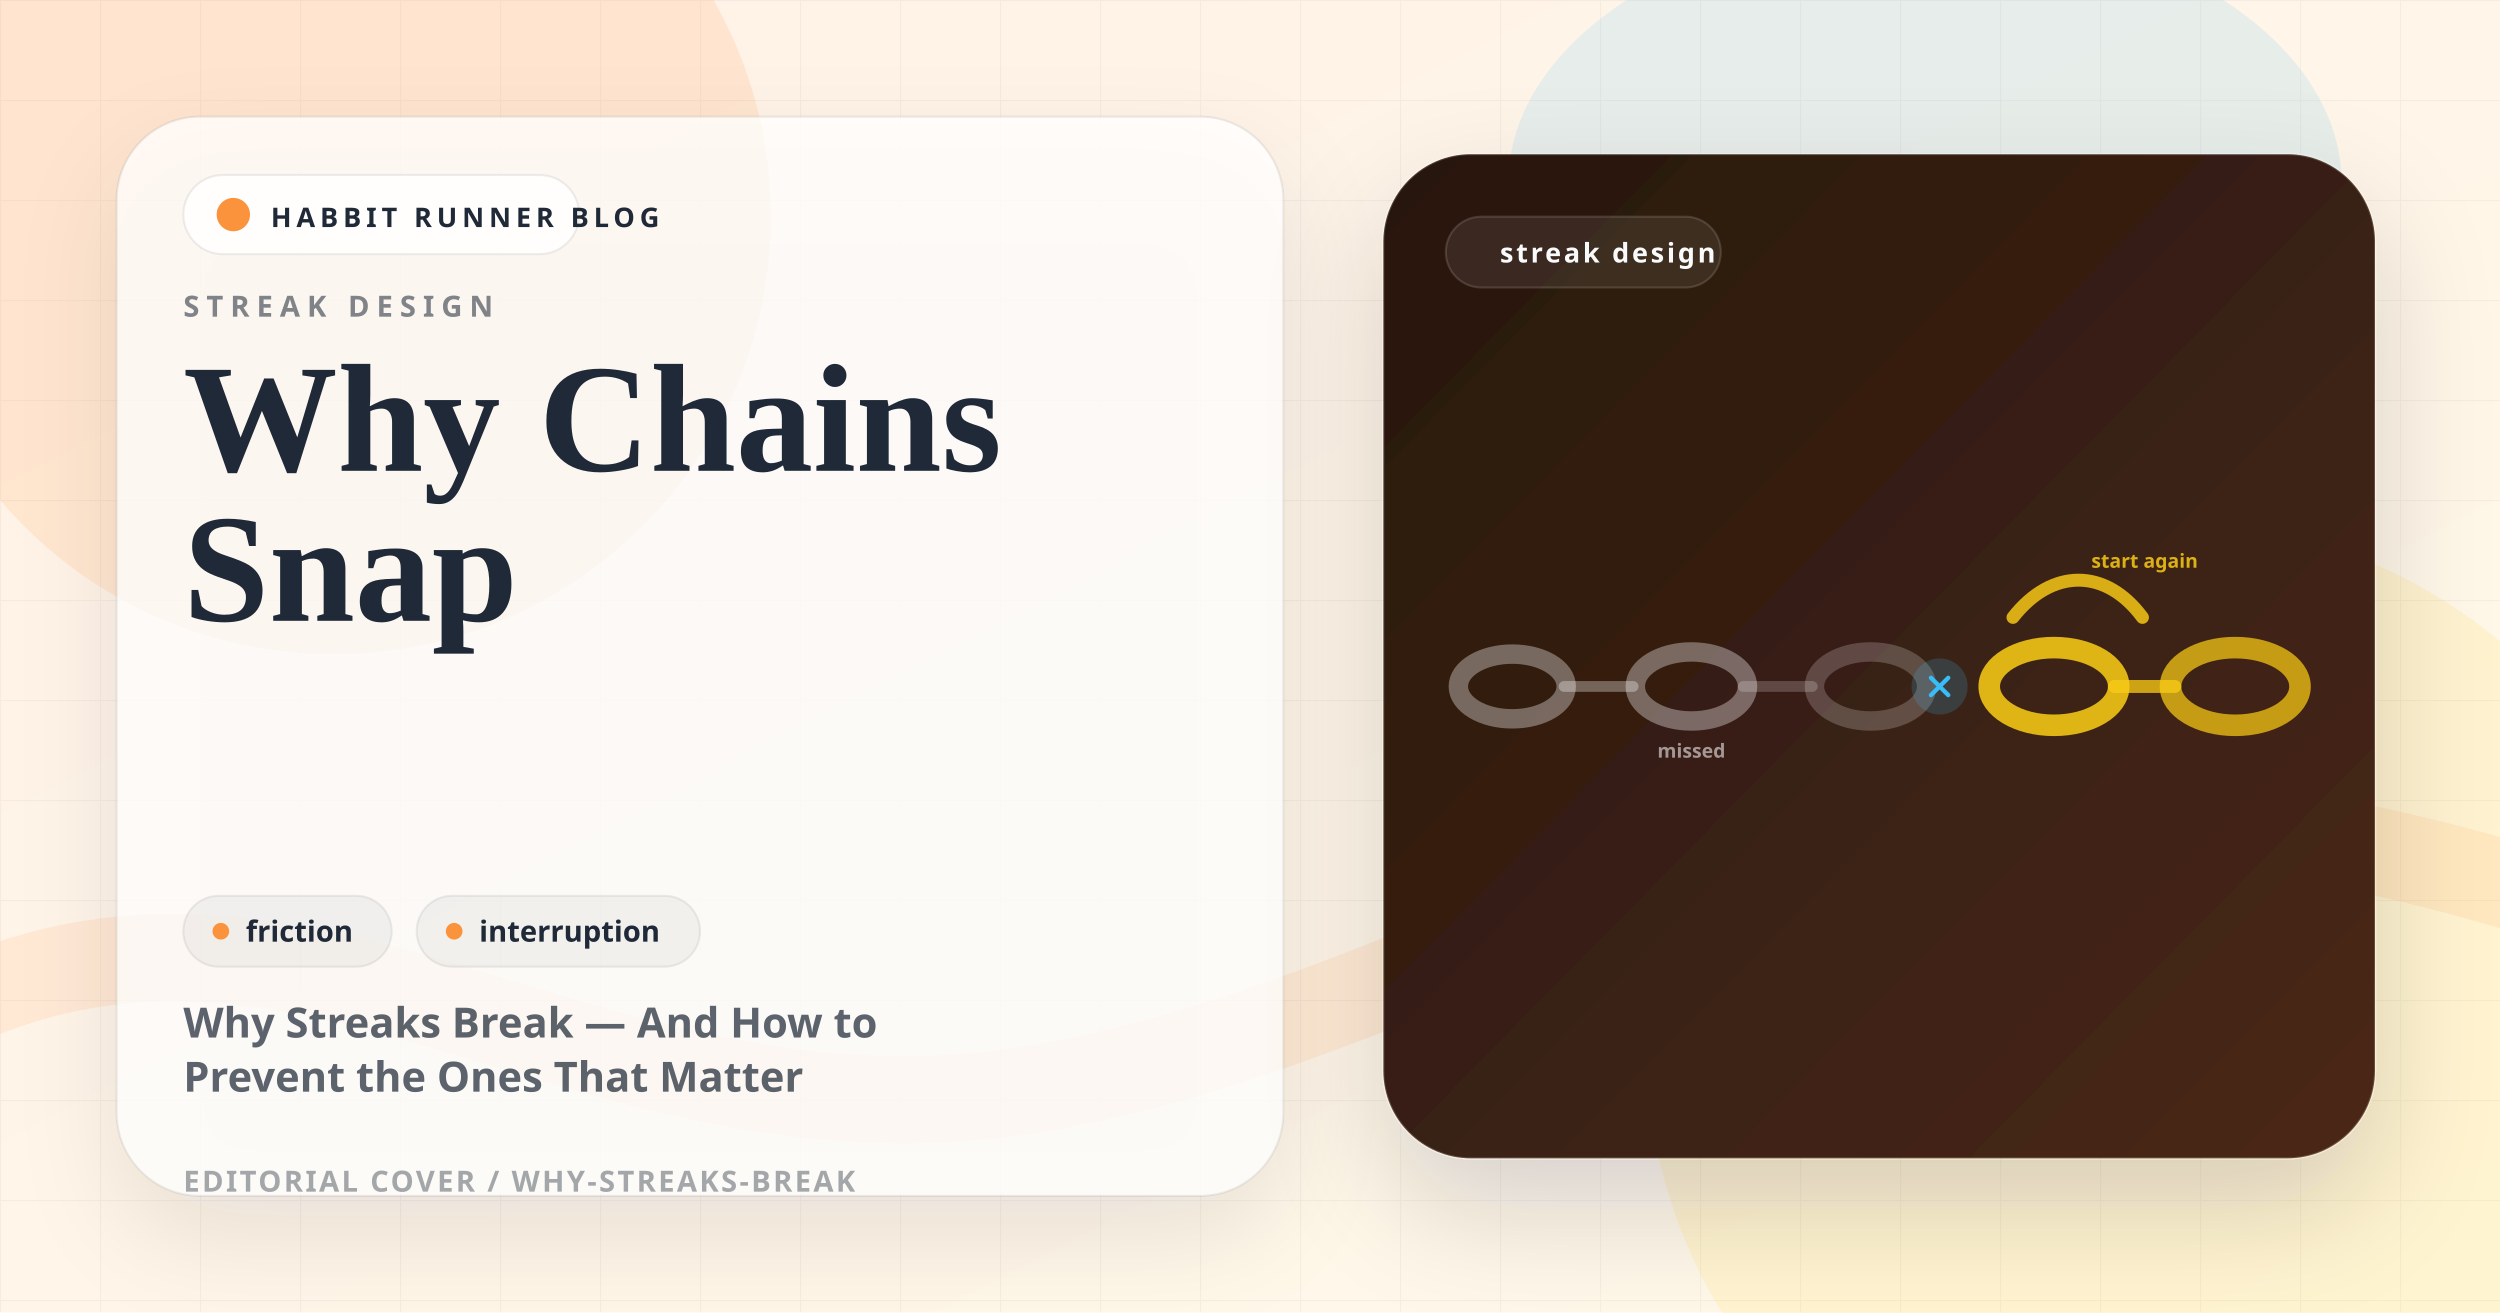
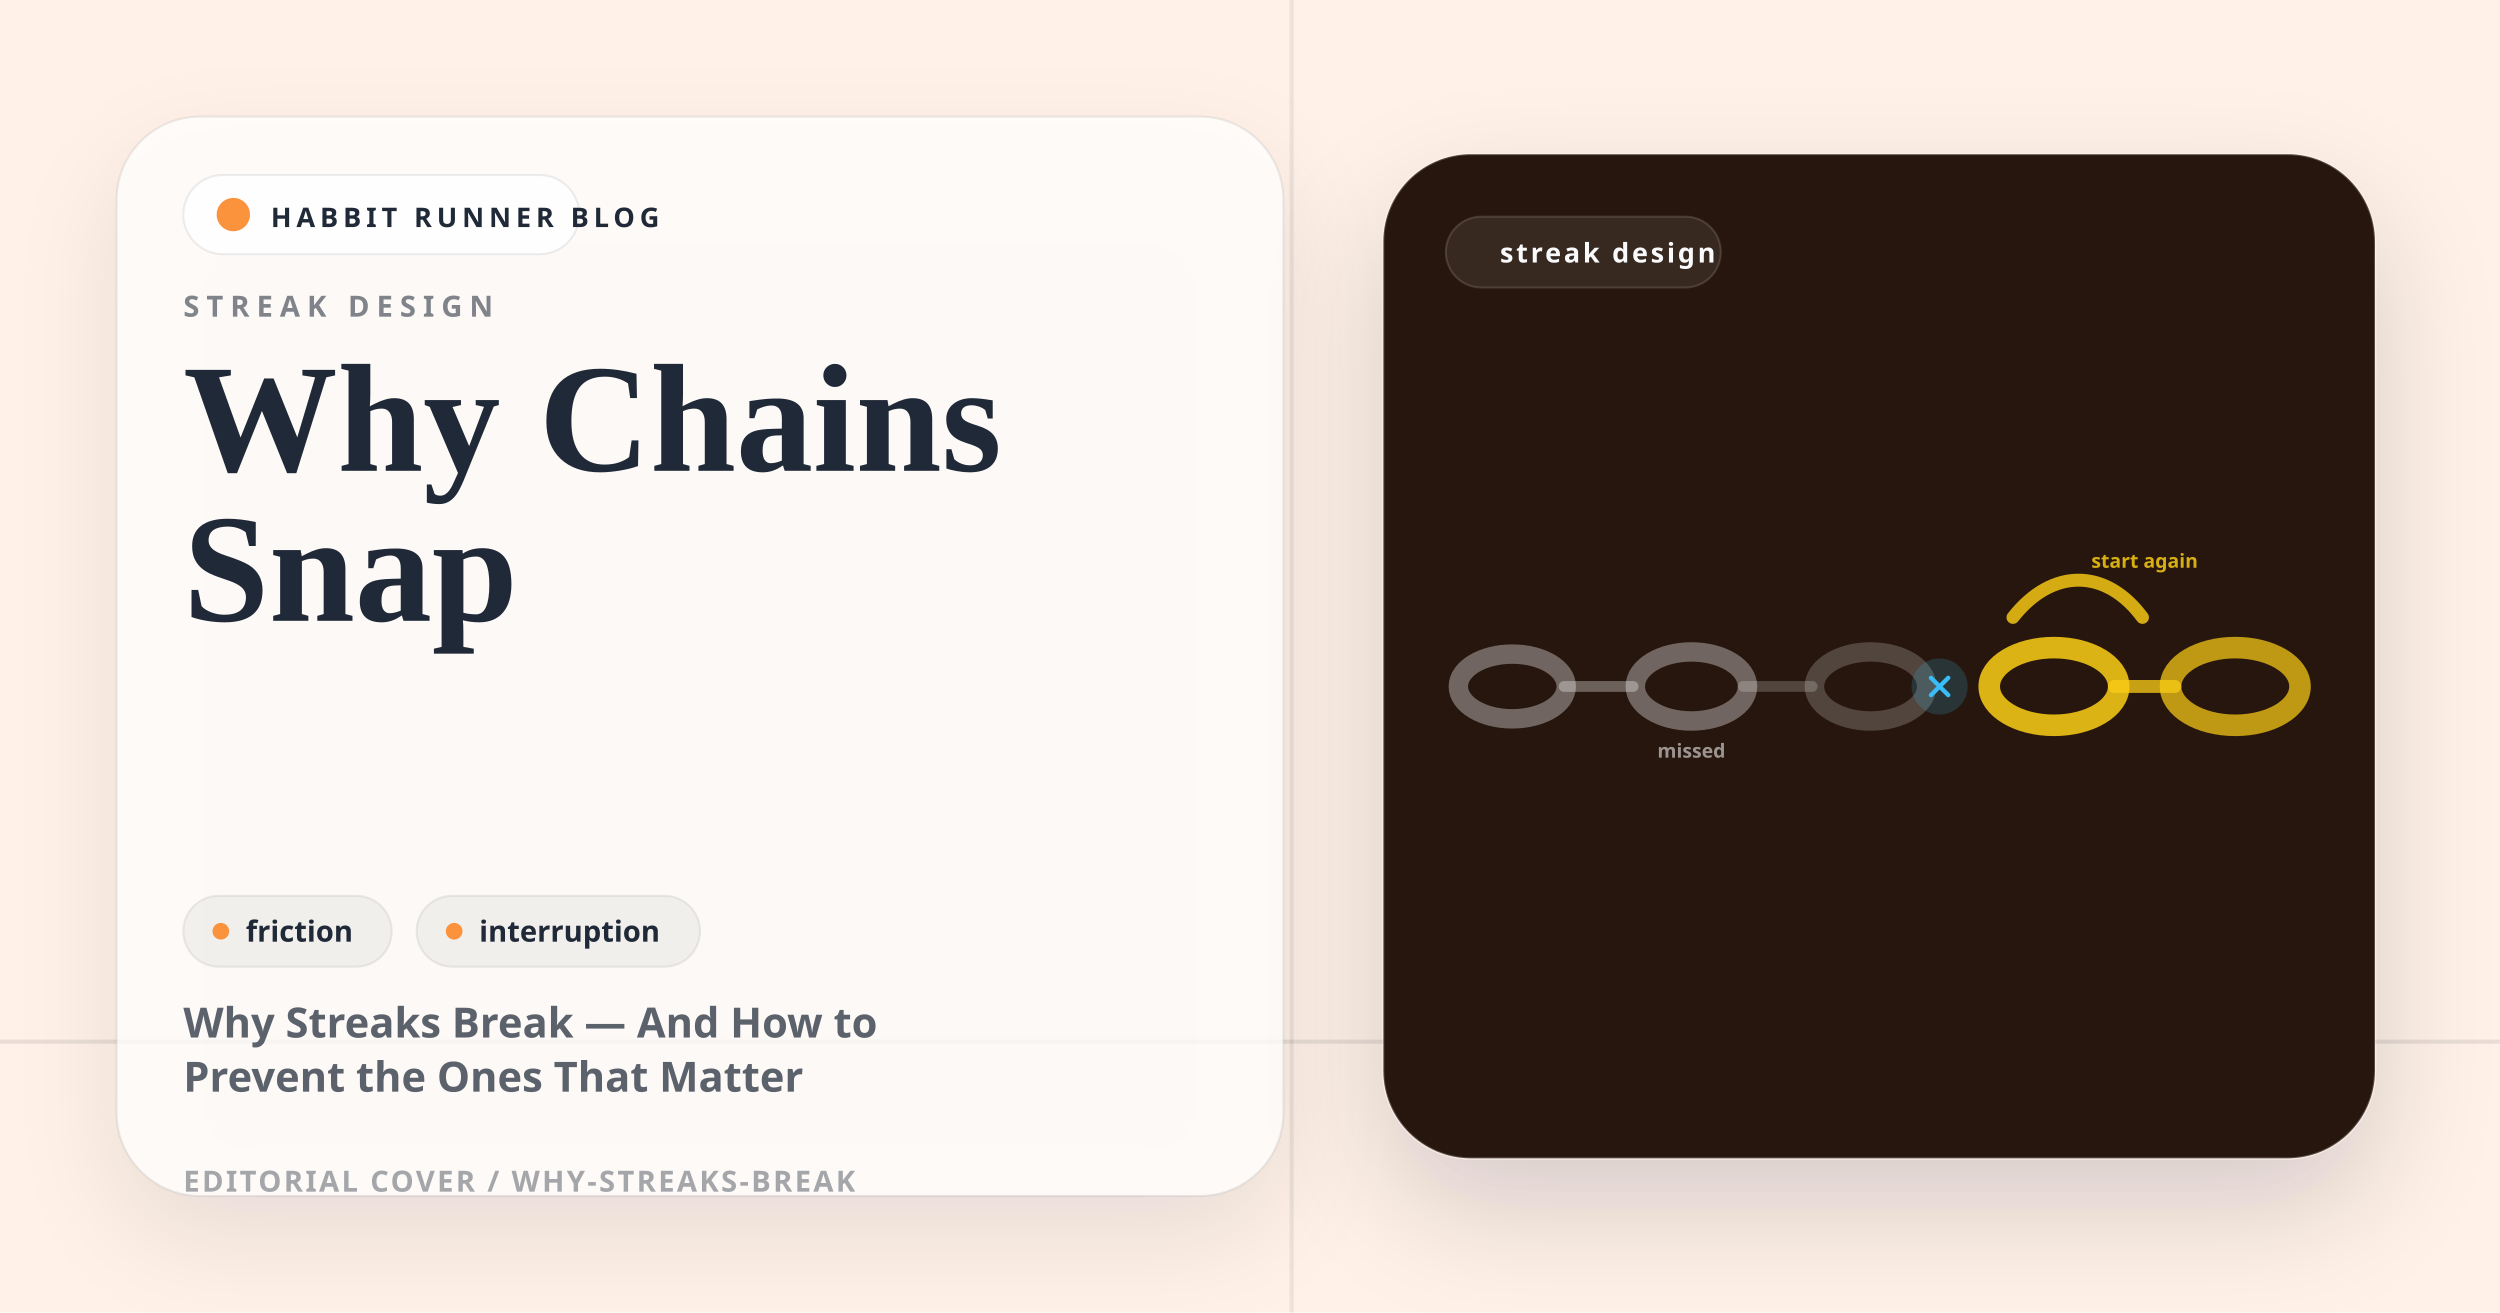
<svg xmlns="http://www.w3.org/2000/svg" width="1200" height="630" viewBox="0 0 1200 630" role="img" aria-label="Why Streaks Break — And How to Prevent the Ones That Matter">
  <defs>
-     <linearGradient id="bg" x1="0" y1="0" x2="1" y2="1">
-       <stop offset="0%" stop-color="#fff1e7" />
-       <stop offset="100%" stop-color="#fff9e9" />
-     </linearGradient>
-     <linearGradient id="panel" x1="0" y1="0" x2="1" y2="1">
-       <stop offset="0%" stop-color="#27170f" />
-       <stop offset="100%" stop-color="#4a2815" />
-     </linearGradient>
    <pattern id="grid" width="48" height="48" patternUnits="userSpaceOnUse">
      <path d="M48 0H0V48" fill="none" stroke="rgba(31, 41, 55, 0.07)" stroke-width="1" />
    </pattern>
    <filter id="shadowSoft" x="-20%" y="-20%" width="140%" height="150%">
      <feDropShadow dx="0" dy="20" stdDeviation="24" flood-color="#0f172a" flood-opacity="0.12" />
    </filter>
    <filter id="shadowBoard" x="-20%" y="-20%" width="140%" height="150%">
      <feDropShadow dx="0" dy="24" stdDeviation="28" flood-color="#0f172a" flood-opacity="0.16" />
    </filter>
    <clipPath id="boardClip">
      <rect x="664" y="74" width="476" height="482" rx="42" />
    </clipPath>
  </defs>
-   <rect width="1200" height="630" fill="url(#bg)" />
-   <rect width="1200" height="630" fill="url(#grid)" opacity="0.6" />
-   <circle cx="160" cy="104" r="210" fill="rgba(251, 146, 60, 0.14)" />
-   <circle cx="1040" cy="500" r="250" fill="rgba(250, 204, 21, 0.12)" />
-   <ellipse cx="924" cy="88" rx="200" ry="126" fill="rgba(56, 189, 248, 0.12)" />
-   <path d="M-40 492 C146 390 284 566 512 520 C736 476 870 314 1240 436" fill="none" stroke="rgba(251, 146, 60, 0.12)" stroke-width="42" stroke-linecap="round" />
+   <rect width="1200" height="630" fill="#fff1e7" />
+   <path d="M0 500 H1200" stroke="rgba(31, 41, 55, 0.1)" stroke-width="2" />
+   <path d="M620 0 V630" stroke="rgba(31, 41, 55, 0.08)" stroke-width="2" />
  <rect x="56" y="56" width="560" height="518" rx="40" fill="rgba(255, 255, 255, 0.74)" stroke="rgba(31, 41, 55, 0.08)" filter="url(#shadowSoft)" />
  <rect x="88" y="84" width="190" height="38" rx="19" fill="rgba(255, 255, 255, 0.88)" stroke="rgba(31, 41, 55, 0.08)" />
  <circle cx="112" cy="103" r="8" fill="#fb923c" />
  <text x="130" y="109" fill="#1f2937" font-family="'Avenir Next', 'Segoe UI', 'Trebuchet MS', sans-serif" font-size="13" font-weight="700" letter-spacing="0.18em">HABBIT RUNNER BLOG</text>
  <text x="88" y="152" fill="rgba(31, 41, 55, 0.56)" font-family="'Avenir Next', 'Segoe UI', 'Trebuchet MS', sans-serif" font-size="14" font-weight="700" letter-spacing="0.24em">STREAK DESIGN</text>
  <text x="88" y="226" fill="#1f2937" font-family="'Iowan Old Style', Georgia, 'Times New Roman', serif" font-size="74" font-weight="700">
    <tspan x="88" dy="0">Why Chains</tspan>
    <tspan x="88" dy="72">Snap</tspan>
  </text>
  <g transform="translate(88 430)">
    <rect width="100" height="34" rx="17" fill="rgba(31, 41, 55, 0.05)" stroke="rgba(31, 41, 55, 0.08)" />
    <circle cx="18" cy="17" r="4" fill="#fb923c" />
    <text x="30" y="22" fill="#1f2937" font-family="'Avenir Next', 'Segoe UI', 'Trebuchet MS', sans-serif" font-size="14" font-weight="600">friction</text>
  </g>
  <g transform="translate(200 430)">
    <rect width="136" height="34" rx="17" fill="rgba(31, 41, 55, 0.05)" stroke="rgba(31, 41, 55, 0.08)" />
    <circle cx="18" cy="17" r="4" fill="#fb923c" />
    <text x="30" y="22" fill="#1f2937" font-family="'Avenir Next', 'Segoe UI', 'Trebuchet MS', sans-serif" font-size="14" font-weight="600">interruption</text>
  </g>
  <text x="88" y="498" fill="rgba(31, 41, 55, 0.72)" font-family="'Avenir Next', 'Segoe UI', 'Trebuchet MS', sans-serif" font-size="20" font-weight="600">
    <tspan x="88" dy="0">Why Streaks Break — And How to</tspan>
    <tspan x="88" dy="26">Prevent the Ones That Matter</tspan>
  </text>
  <text x="88" y="572" fill="rgba(31, 41, 55, 0.4)" font-family="'Avenir Next', 'Segoe UI', 'Trebuchet MS', sans-serif" font-size="14" font-weight="700" letter-spacing="0.08em">EDITORIAL COVER / WHY-STREAKS-BREAK</text>
  <g filter="url(#shadowBoard)">
-     <rect x="664" y="74" width="476" height="482" rx="42" fill="url(#panel)" stroke="rgba(255, 255, 255, 0.18)" />
+     <rect x="664" y="74" width="476" height="482" rx="42" fill="#27170f" stroke="rgba(255, 255, 255, 0.22)" />
  </g>
  <rect x="694" y="104" width="132" height="34" rx="17" fill="rgba(255, 255, 255, 0.08)" stroke="rgba(255, 255, 255, 0.14)" />
  <text x="720" y="126" fill="#f8fafc" font-family="'Avenir Next', 'Segoe UI', 'Trebuchet MS', sans-serif" font-size="13" font-weight="700" letter-spacing="0.1em">streak design</text>
  <g clip-path="url(#boardClip)">
    <g transform="translate(663.7436 215.5538) scale(0.5179487)">
      <ellipse cx="120" cy="220" rx="50" ry="30" fill="none" stroke="rgba(255, 255, 255, 0.34)" stroke-width="18" />
      <line x1="168" y1="220" x2="232" y2="220" stroke="rgba(255, 255, 255, 0.32)" stroke-width="10" stroke-linecap="round" />
      <ellipse cx="286" cy="220" rx="52" ry="32" fill="none" stroke="rgba(255, 255, 255, 0.34)" stroke-width="18" />
      <line x1="334" y1="220" x2="398" y2="220" stroke="rgba(255, 255, 255, 0.2)" stroke-width="10" stroke-linecap="round" />
      <ellipse cx="452" cy="220" rx="52" ry="32" fill="none" stroke="rgba(255, 255, 255, 0.2)" stroke-width="18" />
      <circle cx="516" cy="220" r="26" fill="rgba(56, 189, 248, 0.18)" />
      <path d="M508 212 L524 228 M524 212 L508 228" stroke="#38bdf8" stroke-width="4" stroke-linecap="round" />
      <path d="M584 156 C620 110 670 110 704 156" fill="none" stroke="rgba(250, 204, 21, 0.82)" stroke-width="12" stroke-linecap="round" />
      <ellipse cx="622" cy="220" rx="60" ry="36" fill="none" stroke="rgba(250, 204, 21, 0.86)" stroke-width="20" />
      <line x1="678" y1="220" x2="734" y2="220" stroke="rgba(250, 204, 21, 0.76)" stroke-width="12" stroke-linecap="round" />
      <ellipse cx="790" cy="220" rx="60" ry="36" fill="none" stroke="rgba(250, 204, 21, 0.72)" stroke-width="20" />
      <text x="286" y="286" fill="rgba(255, 255, 255, 0.54)" font-family="'Avenir Next', 'Segoe UI', 'Trebuchet MS', sans-serif" font-size="18" font-weight="700" text-anchor="middle">missed</text>
      <text x="706" y="110" fill="rgba(250, 204, 21, 0.84)" font-family="'Avenir Next', 'Segoe UI', 'Trebuchet MS', sans-serif" font-size="18" font-weight="700" text-anchor="middle">start again</text>
    </g>
  </g>
</svg>
